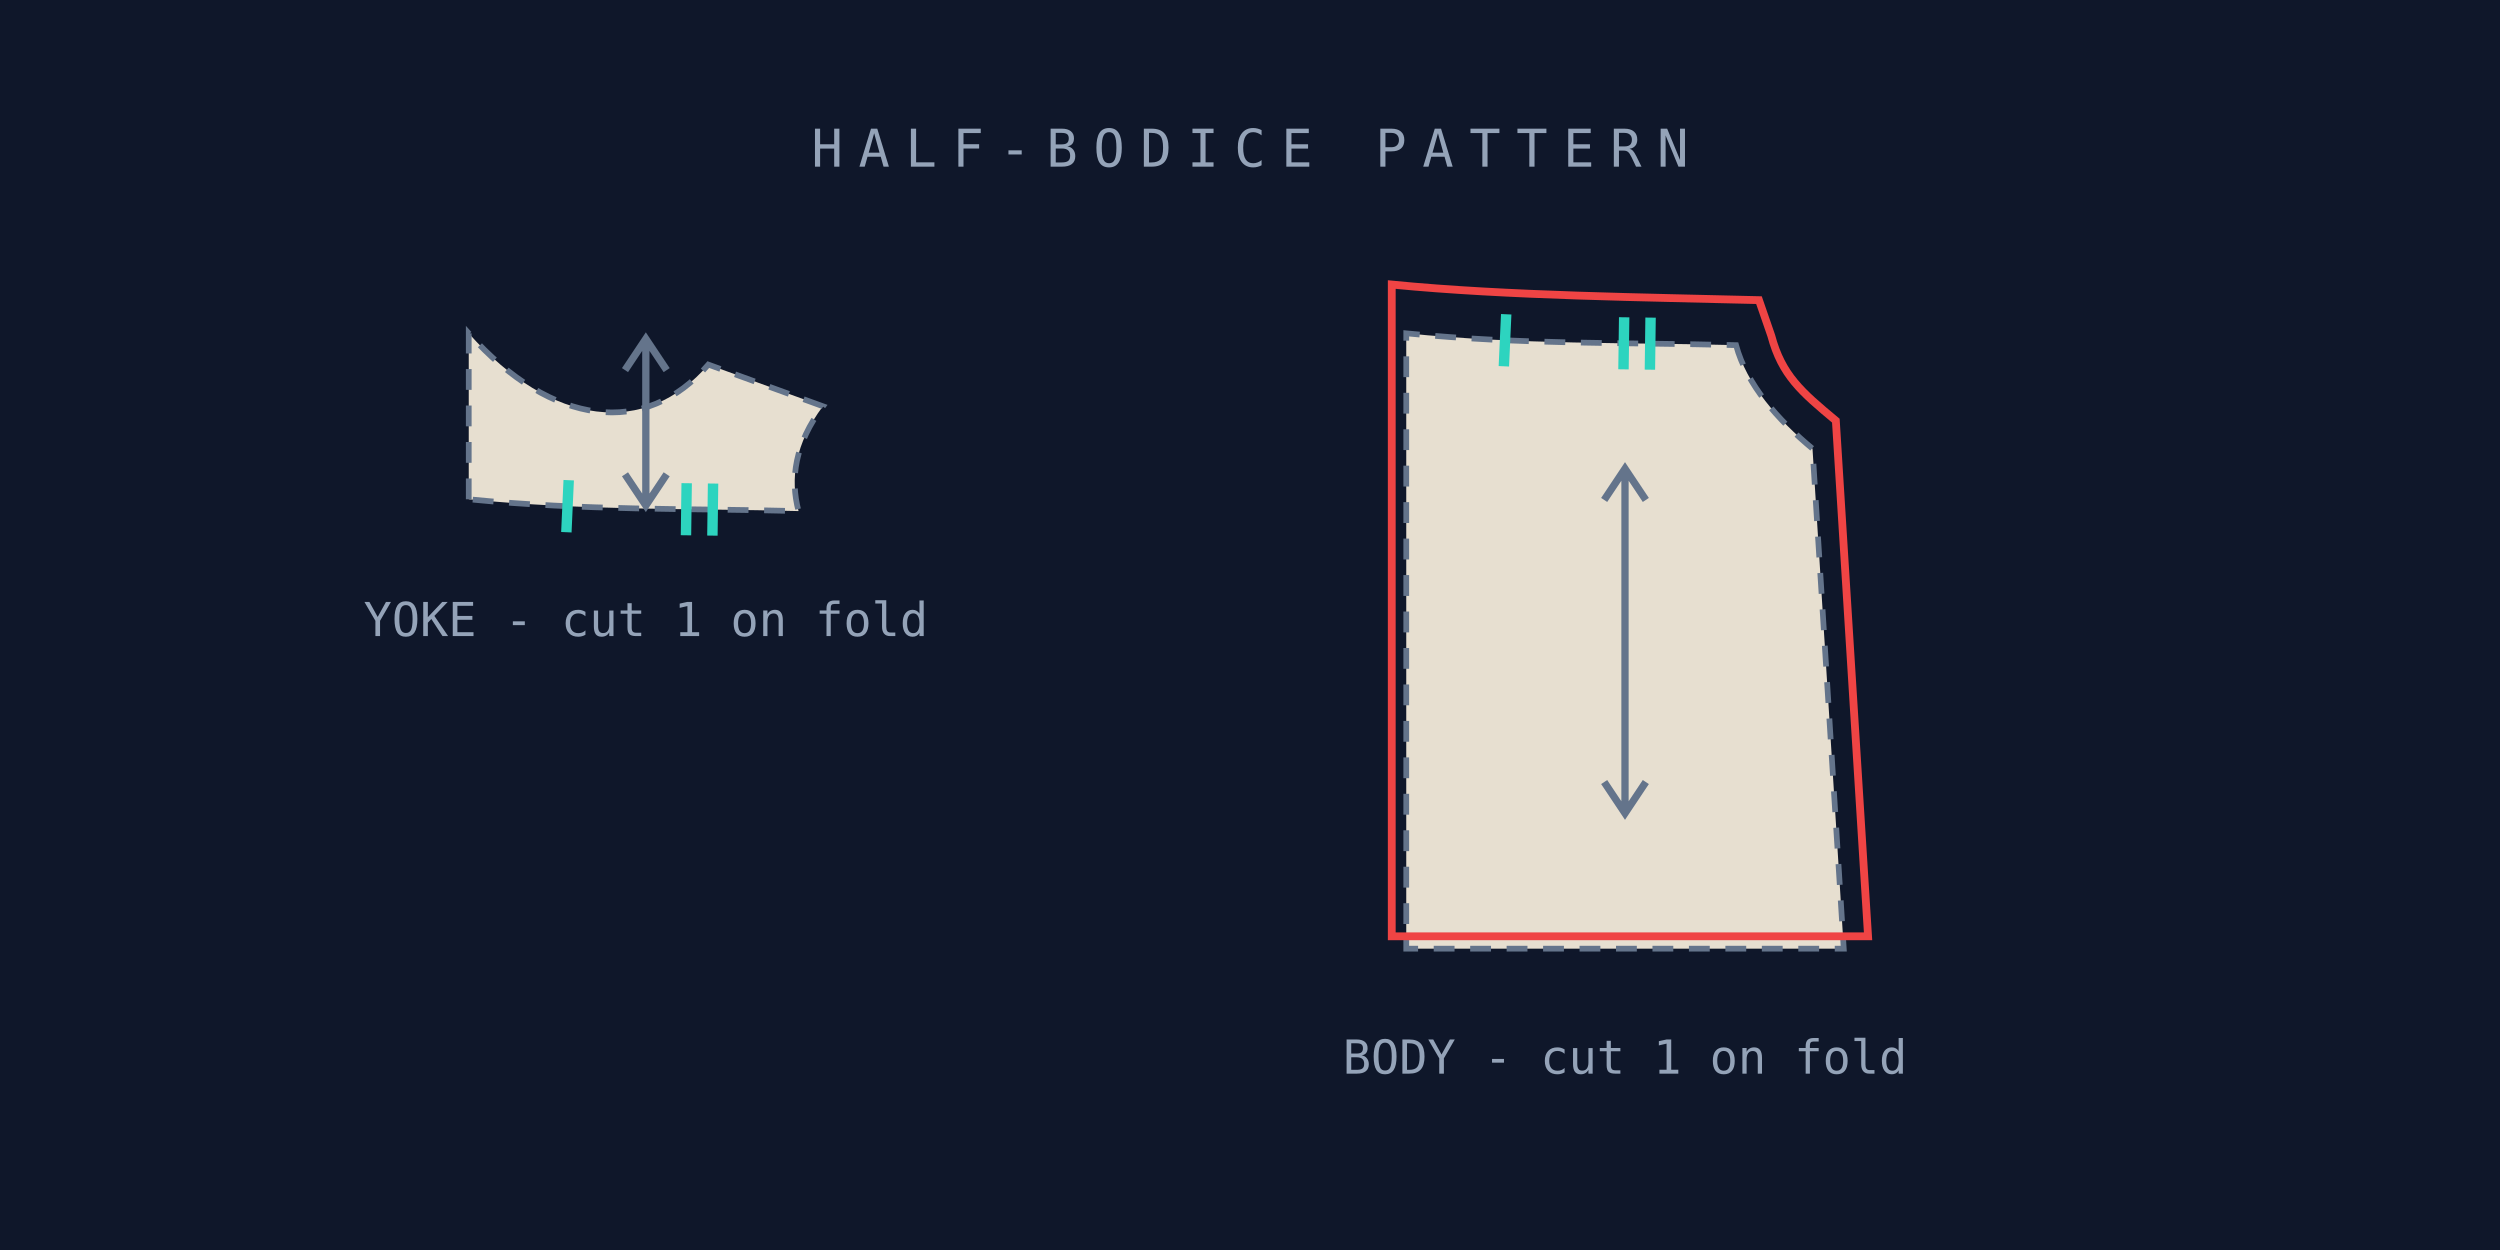
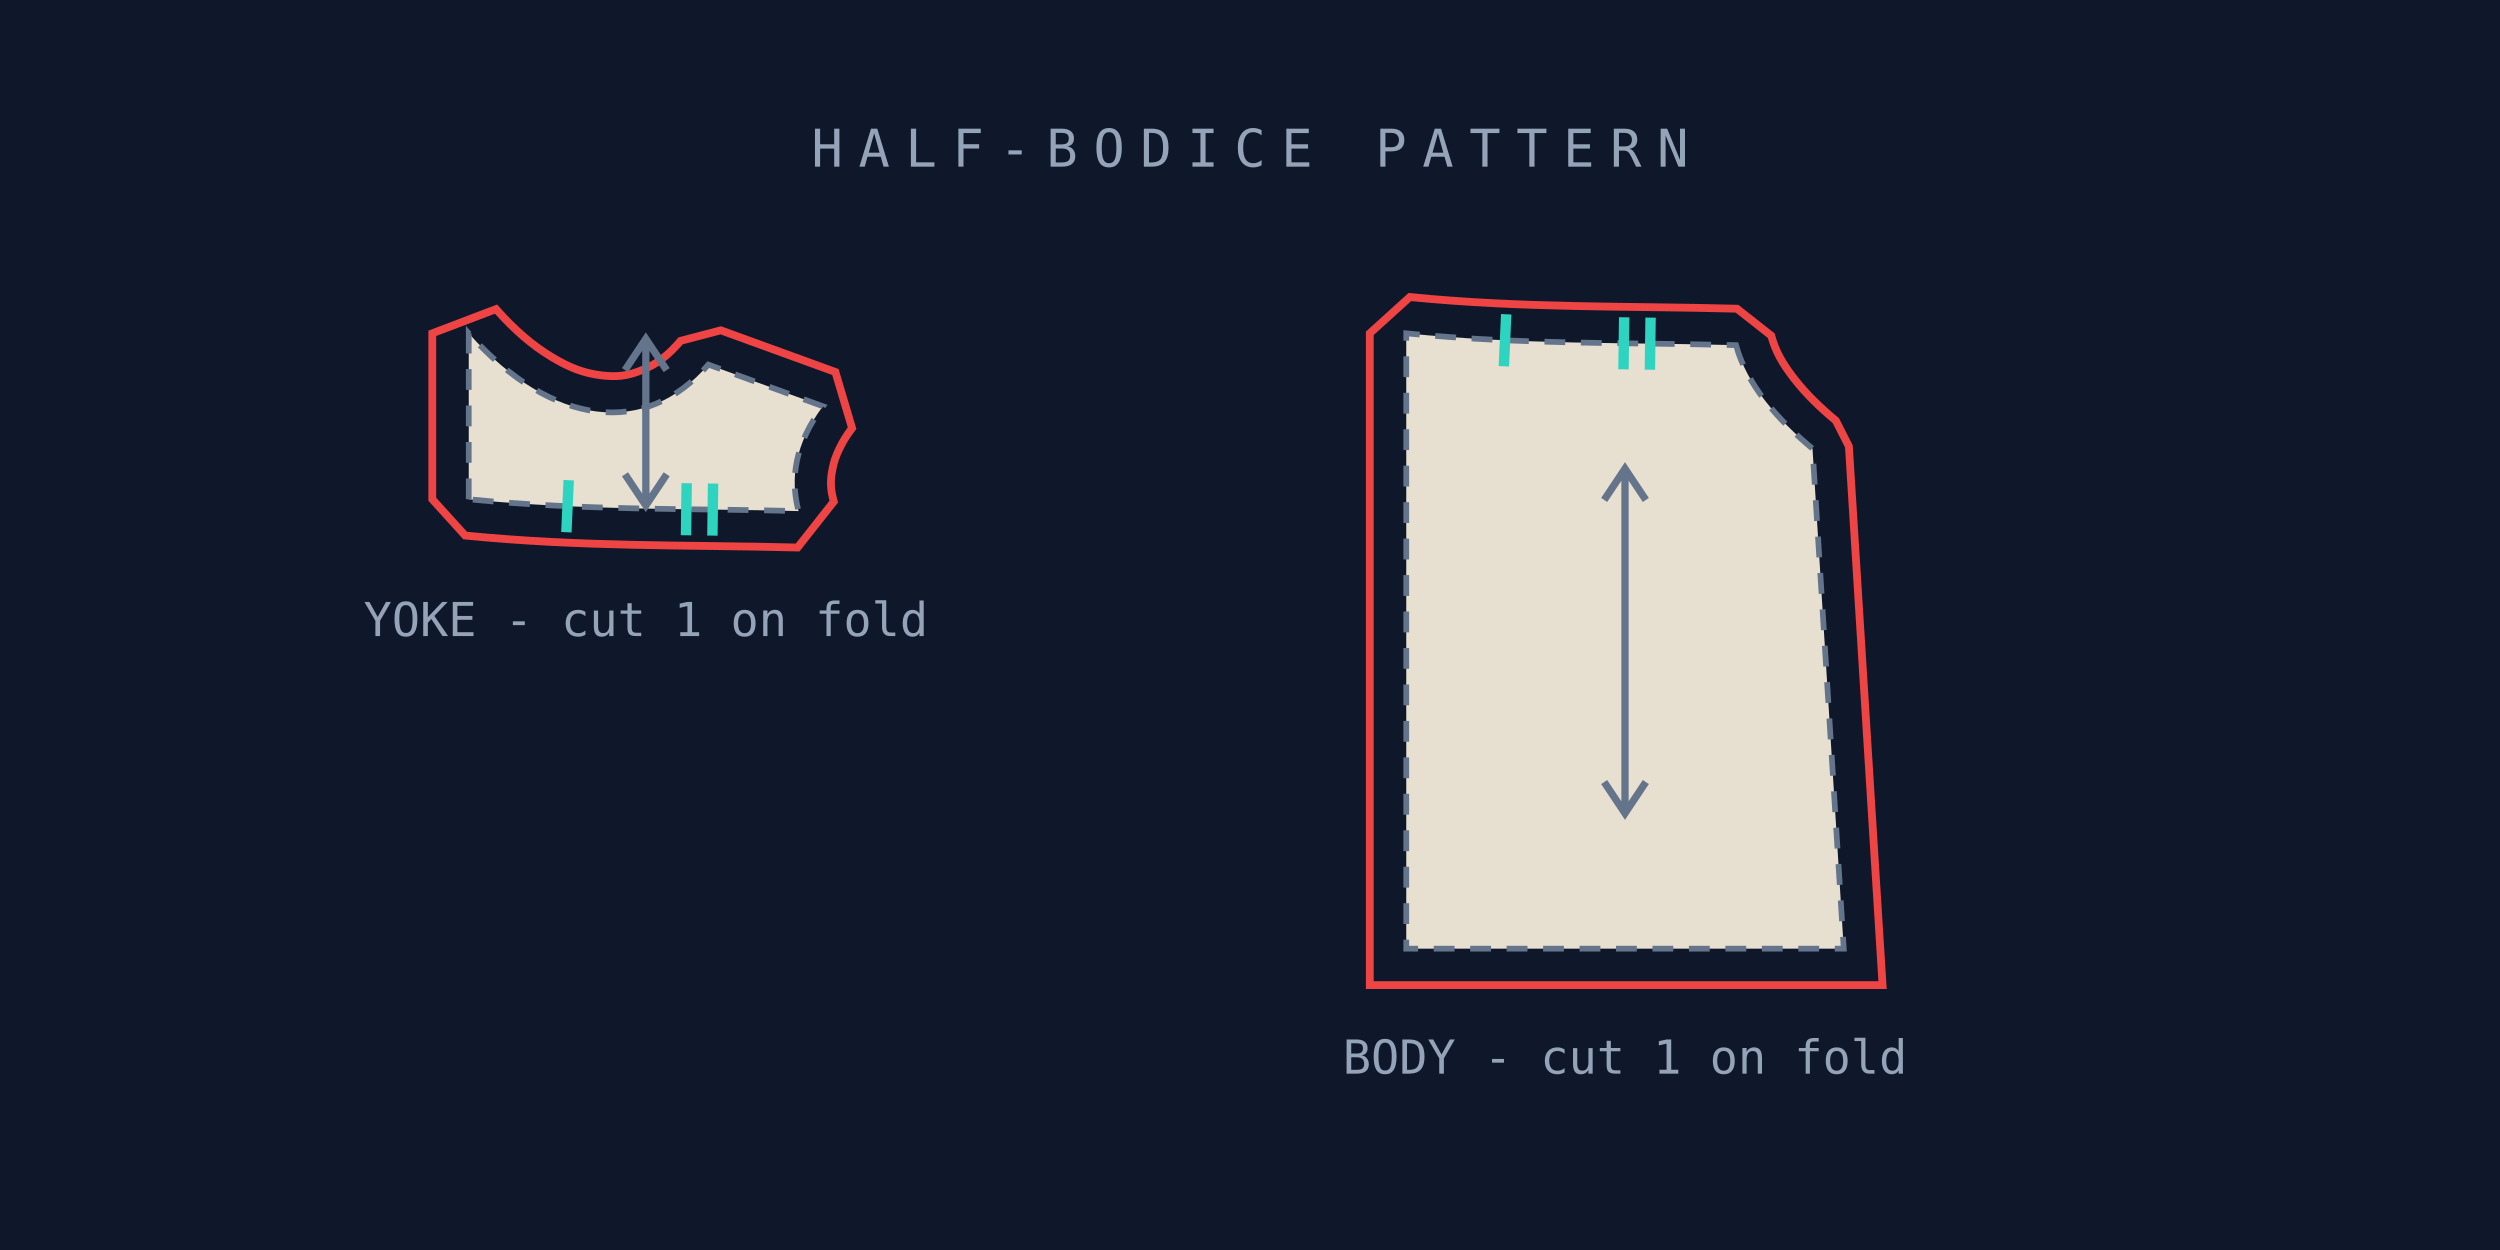
<svg xmlns="http://www.w3.org/2000/svg" viewBox="0 0 480 240" width="480" height="240">
  <path data-layer-name="bg" id="bg" d="M 0 0 l 480 0 l 0 240 l -480 0 z" fill="#0f172a" stroke="none" stroke-width="2" />
  <g data-layer-name="scene" id="scene">
    <path data-layer-name="panel" id="panel" d="M 270 32.141 m 63.322 34.127 c 2.043 7.618 8.056 14.355 14.678 19.873 l 6 96 h -84 l 0 -118.141 c 22.325 2.201 42.054 1.717 63.322 2.268 z M 90 64 m 0 31.859 l 0 -31.859 c 16 18 34 20 46 6 l 22 8 c -5.378 7.171 -6.337 13.94 -4.678 20.127 c -21.268 -0.551 -40.997 -0.066 -63.322 -2.268 z" fill="#e7dfd0" stroke="#64748b" stroke-width="1.1" stroke-dasharray="4 3" />
-     <path data-layer-name="allowance" id="allowance" d="M 340.083 64.455 c 2.043 7.618 5.776 10.79 12.398 16.309 l 6.188 99.01 l -91.451 0 l 0 -125.141 c 22.325 2.201 49.235 2.443 70.503 2.994 z" fill="none" stroke="#ef4444" stroke-width="1.5" />
+     <path data-layer-name="allowance" id="allowance" d="M 340.083 64.455 c 0.794 2.962 2.122 5.328 4.387 8.24 c 2.286 2.939 4.903 5.478 8.011 8.068 l 2.505 4.941 l 6.465 103.437 l -98.451 0 l 0 -125.141 l 7.687 -6.966 c 21.896 2.159 41.372 1.681 62.816 2.236 l 6.58 5.185 z M 83 95.859 l 0 -31.859 l 12.232 -4.651 c 3.673 4.132 6.997 6.953 10.646 9.164 c 3.536 2.143 6.273 3.138 9.49 3.54 c 3.118 0.39 5.189 0.122 7.955 -1.022 c 2.828 -1.17 4.875 -2.687 7.362 -5.587 l 7.707 -2.023 l 22 8 l 3.208 10.779 c -1.135 1.513 -1.835 2.672 -2.502 4.085 c -0.644 1.366 -0.956 2.3 -1.225 3.583 c -0.517 2.464 -0.43 4.058 0.21 6.445 l -6.942 8.811 c -21.091 -0.546 -41.074 -0.056 -63.828 -2.299 l -6.313 -6.966 z" fill="none" stroke="#ef4444" stroke-width="1.5" />
    <path data-layer-name="notches" id="notches" d="M 288.741 70.328 L 289.191 60.338 M 311.708 70.915 L 311.842 60.916 M 316.782 70.98 L 316.909 60.981 M 109.191 92.197 L 108.741 102.187 M 131.842 92.775 L 131.708 102.774 M 136.909 92.84 L 136.782 102.84" fill="none" stroke="#2dd4bf" stroke-width="2" />
    <path data-layer-name="grain" id="grain" d="M 312 89.991 L 312 156.15 M 308 95.991 L 312 89.991 L 316 95.991 M 308 150.15 L 312 156.15 L 316 150.15 M 124 65.063 L 124 97.063 M 120 71.063 L 124 65.063 L 128 71.063 M 120 91.063 L 124 97.063 L 128 91.063" fill="none" stroke="#64748b" stroke-width="1.4" />
    <text data-layer-name="names" id="names" x="312" y="206.141" font-family="monospace" font-size="9" fill="#94a3b8" text-anchor="middle">BODY - cut 1 on fold</text>
    <text data-layer-name="names" x="124" y="122.127" font-family="monospace" font-size="9" fill="#94a3b8" text-anchor="middle">YOKE - cut 1 on fold</text>
    <text data-layer-name="title" id="title" x="240" y="32" font-family="monospace" font-size="10" fill="#94a3b8" text-anchor="middle" letter-spacing="3">HALF-BODICE PATTERN</text>
  </g>
</svg>
